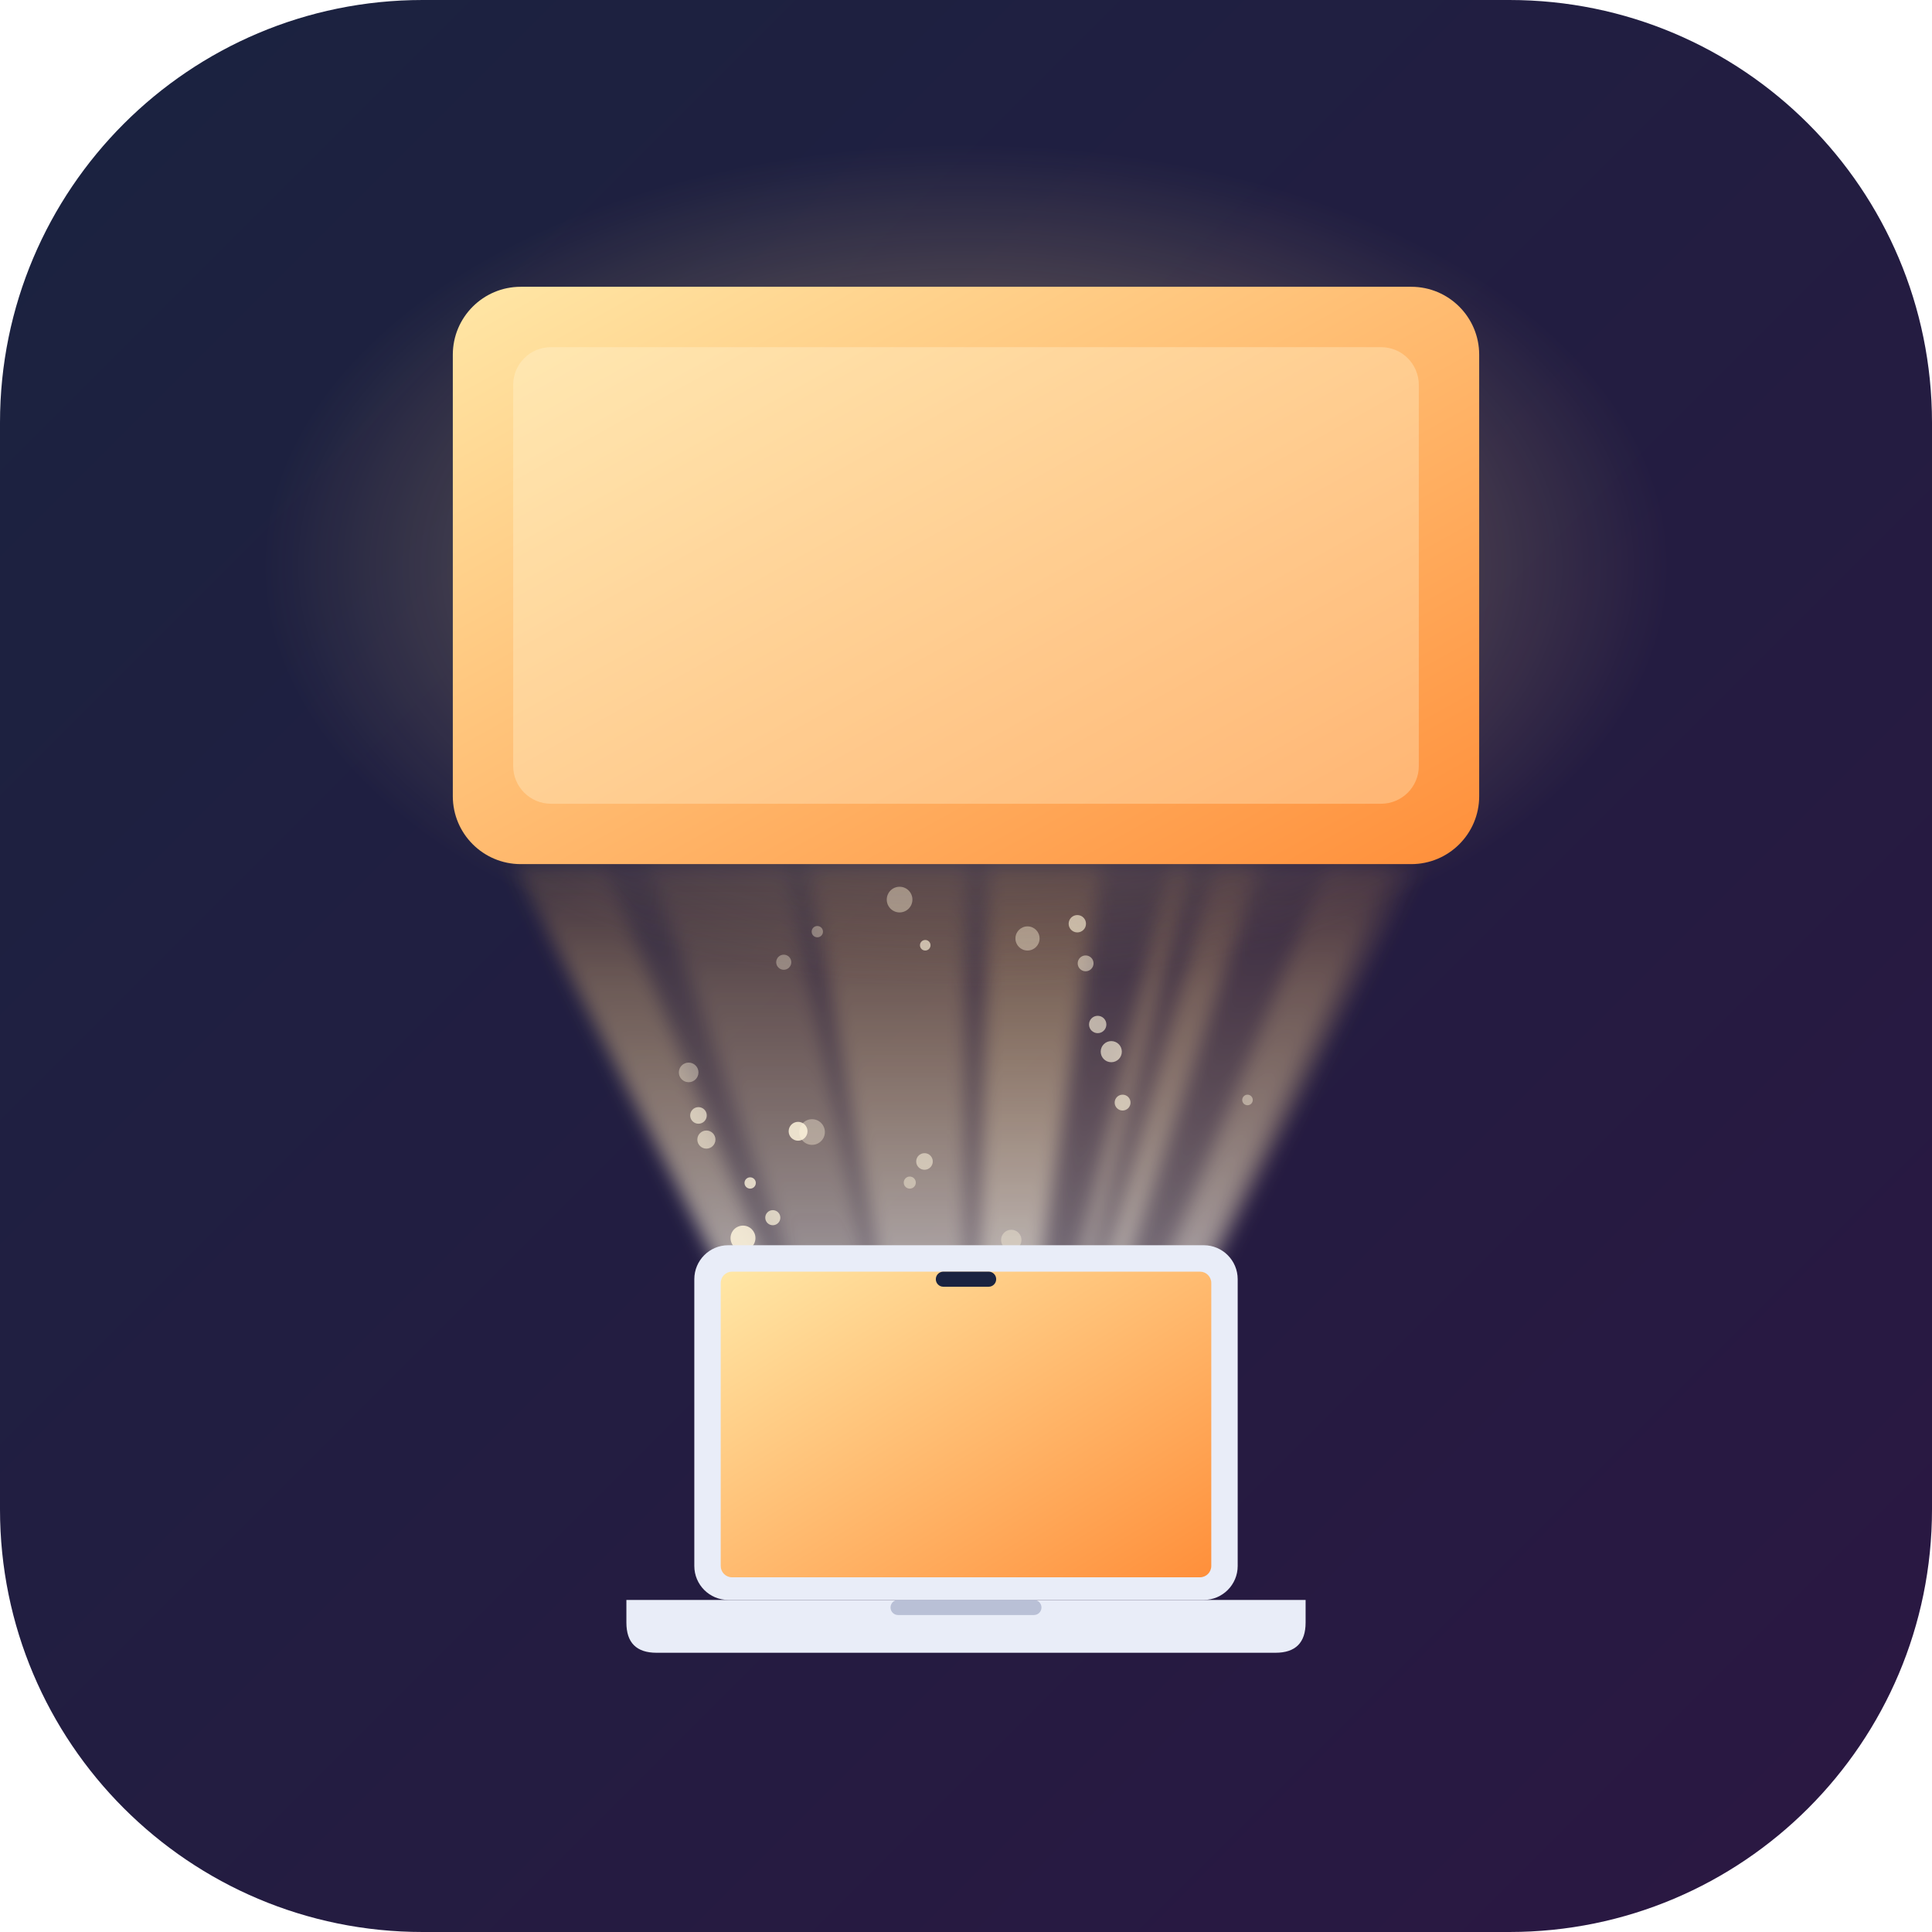
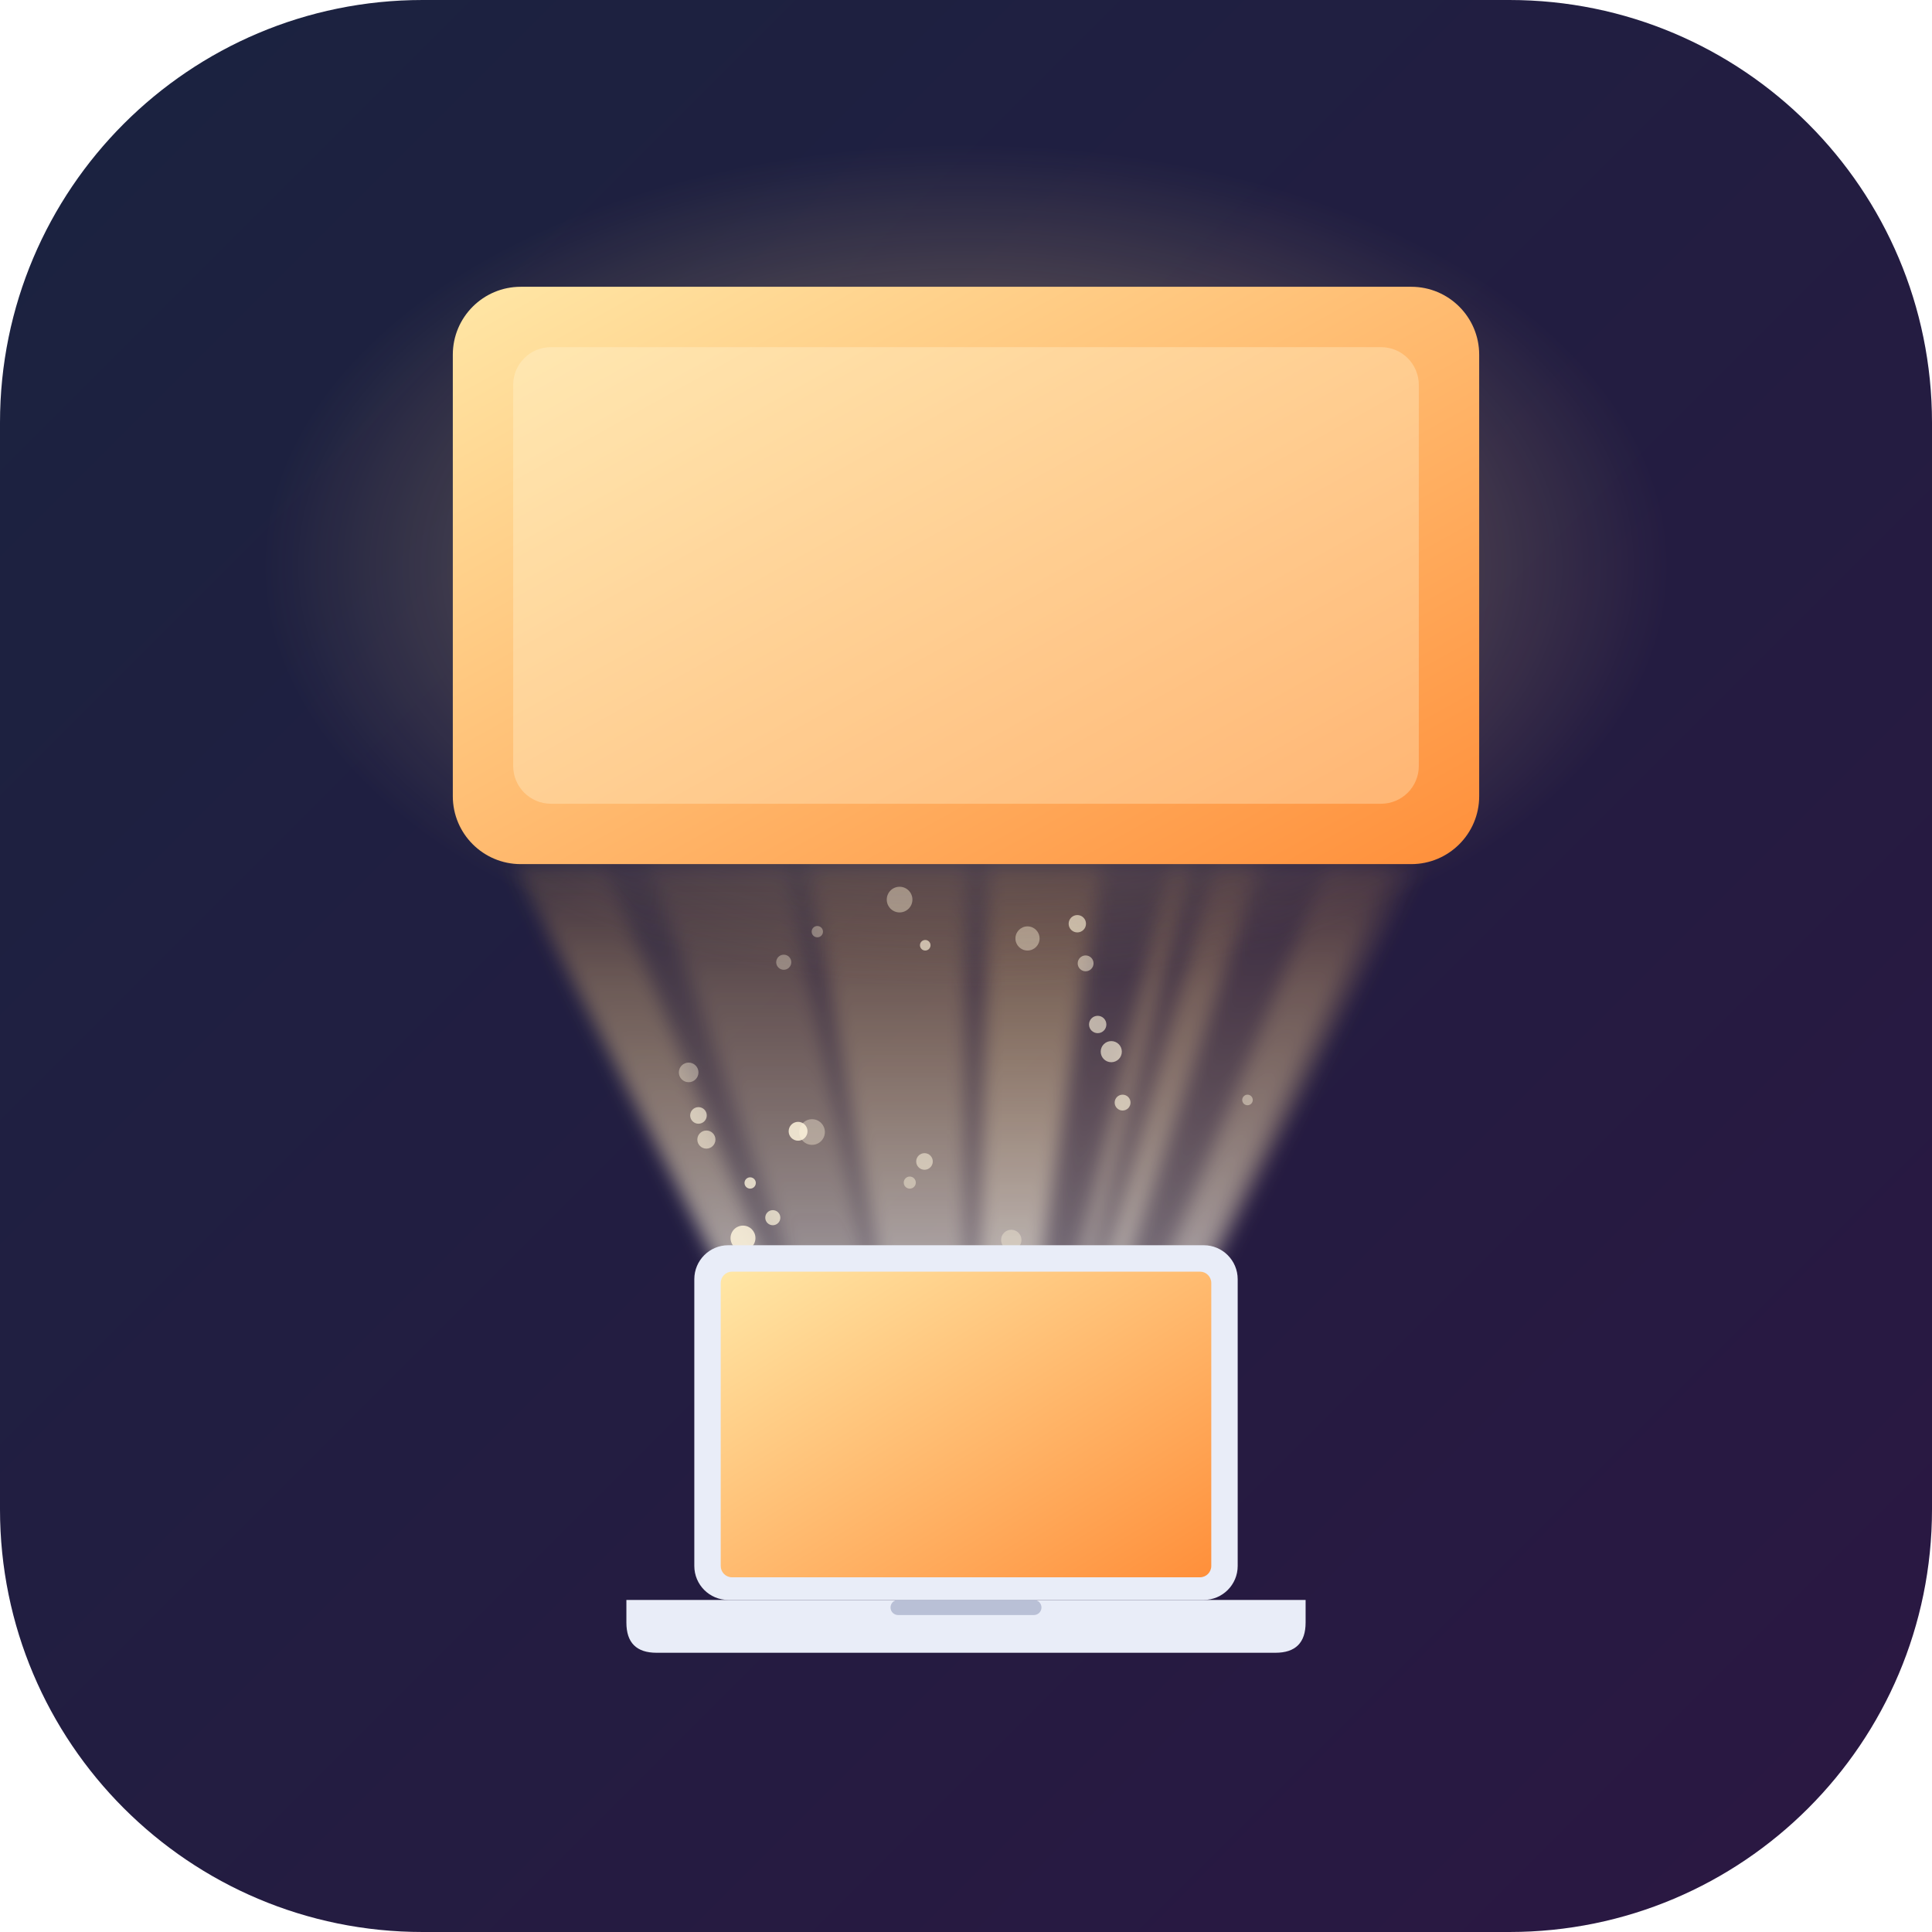
<svg xmlns="http://www.w3.org/2000/svg" width="512" height="512" viewBox="0 0 512 512">
  <defs>
    <linearGradient id="bg" x1="0" y1="0" x2="1" y2="1">
      <stop offset="0" stop-color="#1A2340" />
      <stop offset="1" stop-color="#2B1742" />
    </linearGradient>
    <linearGradient id="cone" x1="0" y1="1" x2="0" y2="0">
      <stop offset="0" stop-color="#FFF4D6" stop-opacity="0.38" />
      <stop offset="1" stop-color="#FFB547" stop-opacity="0.08" />
    </linearGradient>
    <linearGradient id="ray" x1="0" y1="1" x2="0" y2="0">
      <stop offset="0" stop-color="#FFFBEF" />
      <stop offset="0.7" stop-color="#FFD58A" stop-opacity="0.55" />
      <stop offset="1" stop-color="#FFB547" stop-opacity="0.15" />
    </linearGradient>
    <linearGradient id="screen" x1="0" y1="0" x2="1" y2="1">
      <stop offset="0" stop-color="#FFE7A6" />
      <stop offset="1" stop-color="#FF8F3A" />
    </linearGradient>
    <radialGradient id="halo" cx="0.5" cy="0.5" r="0.5">
      <stop offset="0" stop-color="#FFD98A" stop-opacity="0.5" />
      <stop offset="1" stop-color="#FFD98A" stop-opacity="0" />
    </radialGradient>
    <filter id="soft" x="-20%" y="-20%" width="140%" height="140%">
      <feGaussianBlur stdDeviation="2.4" />
    </filter>
  </defs>
  <rect width="512" height="512" rx="112" fill="url(#bg)" />
  <g filter="url(#soft)">
    <path d="M191.0,337.0L321.0,337.0L376.0,229.0L136.0,229.0Z" fill="url(#cone)" />
    <path d="M191.0,337.0L204.0,337.0L160.0,229.0L136.0,229.0Z" fill="url(#ray)" fill-opacity="0.37" />
    <path d="M210.5,337.0L230.0,337.0L208.0,229.0L172.0,229.0Z" fill="url(#ray)" fill-opacity="0.27" />
    <path d="M233.2,337.0L256.0,337.0L256.0,229.0L214.0,229.0Z" fill="url(#ray)" fill-opacity="0.40" />
    <path d="M259.2,337.0L275.5,337.0L292.0,229.0L262.0,229.0Z" fill="url(#ray)" fill-opacity="0.51" />
    <path d="M285.2,337.0L288.5,337.0L316.0,229.0L310.0,229.0Z" fill="url(#ray)" fill-opacity="0.43" />
    <path d="M291.8,337.0L298.2,337.0L334.0,229.0L322.0,229.0Z" fill="url(#ray)" fill-opacity="0.42" />
    <path d="M308.0,337.0L317.8,337.0L370.0,229.0L352.0,229.0Z" fill="url(#ray)" fill-opacity="0.35" />
  </g>
  <circle cx="294.5" cy="278.7" r="2.8" fill="#FFF6DE" fill-opacity="0.66" />
  <circle cx="198.8" cy="313.5" r="1.5" fill="#FFF6DE" fill-opacity="0.79" />
  <circle cx="297.5" cy="292.2" r="2.1" fill="#FFF6DE" fill-opacity="0.65" />
  <circle cx="207.7" cy="255.0" r="2.0" fill="#FFF6DE" fill-opacity="0.35" />
  <circle cx="285.5" cy="244.8" r="2.3" fill="#FFF6DE" fill-opacity="0.63" />
  <circle cx="204.8" cy="322.7" r="2.0" fill="#FFF6DE" fill-opacity="0.73" />
  <circle cx="182.5" cy="284.2" r="2.6" fill="#FFF6DE" fill-opacity="0.40" />
  <circle cx="216.6" cy="246.9" r="1.5" fill="#FFF6DE" fill-opacity="0.36" />
  <circle cx="215.2" cy="300.0" r="3.4" fill="#FFF6DE" fill-opacity="0.38" />
  <circle cx="290.9" cy="271.5" r="2.3" fill="#FFF6DE" fill-opacity="0.63" />
  <circle cx="287.7" cy="255.3" r="2.1" fill="#FFF6DE" fill-opacity="0.51" />
  <circle cx="238.4" cy="238.4" r="3.4" fill="#FFF6DE" fill-opacity="0.42" />
  <circle cx="187.2" cy="302.0" r="2.4" fill="#FFF6DE" fill-opacity="0.59" />
  <circle cx="211.5" cy="299.8" r="2.5" fill="#FFF6DE" fill-opacity="0.84" />
  <circle cx="245.0" cy="307.8" r="2.2" fill="#FFF6DE" fill-opacity="0.55" />
  <circle cx="196.9" cy="328.1" r="3.3" fill="#FFF6DE" fill-opacity="0.84" />
  <circle cx="330.6" cy="291.5" r="1.4" fill="#FFF6DE" fill-opacity="0.44" />
  <circle cx="268.0" cy="328.6" r="2.7" fill="#FFF6DE" fill-opacity="0.37" />
  <circle cx="245.2" cy="250.5" r="1.4" fill="#FFF6DE" fill-opacity="0.66" />
  <circle cx="241.1" cy="313.4" r="1.6" fill="#FFF6DE" fill-opacity="0.45" />
  <circle cx="185.1" cy="295.6" r="2.2" fill="#FFF6DE" fill-opacity="0.66" />
  <circle cx="272.3" cy="248.7" r="3.2" fill="#FFF6DE" fill-opacity="0.42" />
  <ellipse cx="256" cy="150" rx="186" ry="112" fill="url(#halo)" />
  <path d="M138,76h236a18,18 0,0 1,18 18v117a18,18 0,0 1,-18 18h-236a18,18 0,0 1,-18 -18v-117a18,18 0,0 1,18 -18z" fill="url(#screen)" />
  <path d="M146,92h220a10,10 0,0 1,10 10v101a10,10 0,0 1,-10 10h-220a10,10 0,0 1,-10 -10v-101a10,10 0,0 1,10 -10z" fill="#FFF6DC" fill-opacity="0.32" />
  <path d="M193,330h126a9,9 0,0 1,9 9v76a9,9 0,0 1,-9 9h-126a9,9 0,0 1,-9 -9v-76a9,9 0,0 1,9 -9z" fill="#E9EDF8" />
  <path d="M194,337h124a3,3 0,0 1,3 3v75a3,3 0,0 1,-3 3h-124a3,3 0,0 1,-3 -3v-75a3,3 0,0 1,3 -3z" fill="url(#screen)" />
-   <path d="M250,337h12a2,2 0,0 1,2 2v0a2,2 0,0 1,-2 2h-12a2,2 0,0 1,-2 -2v-0a2,2 0,0 1,2 -2z" fill="#1A2340" />
  <path d="M166 424 H346 V430 Q346 438 338 438 H174 Q166 438 166 430 Z" fill="#E9EDF8" />
  <path d="M238,424h36a2,2 0,0 1,2 2v0a2,2 0,0 1,-2 2h-36a2,2 0,0 1,-2 -2v-0a2,2 0,0 1,2 -2z" fill="#B9C0D6" />
</svg>
